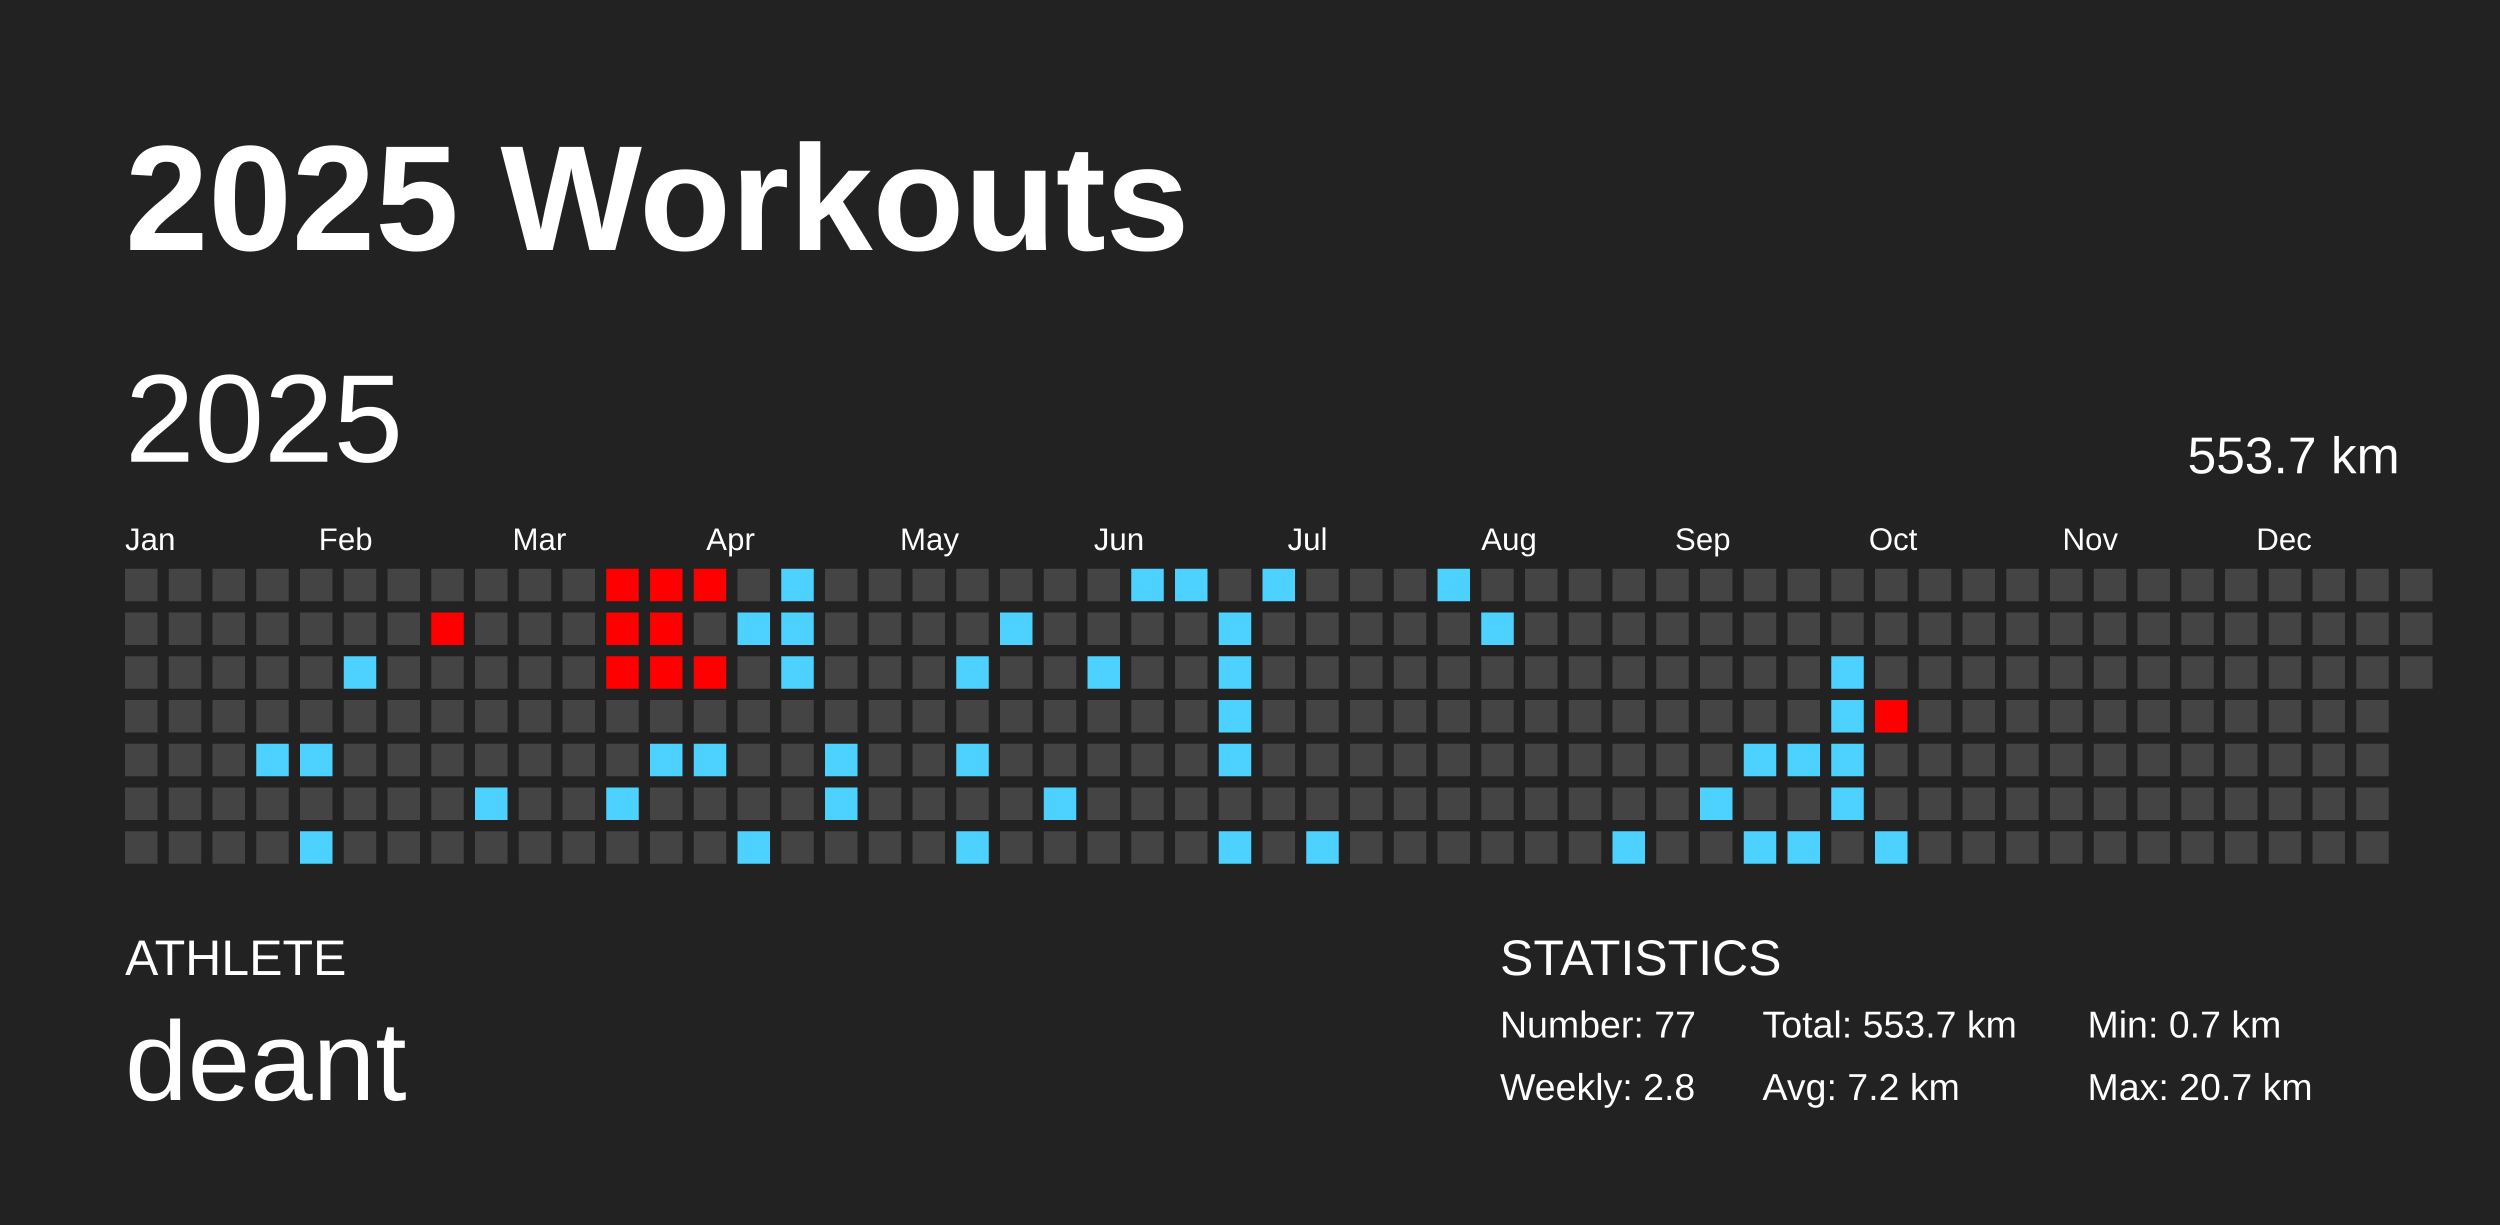
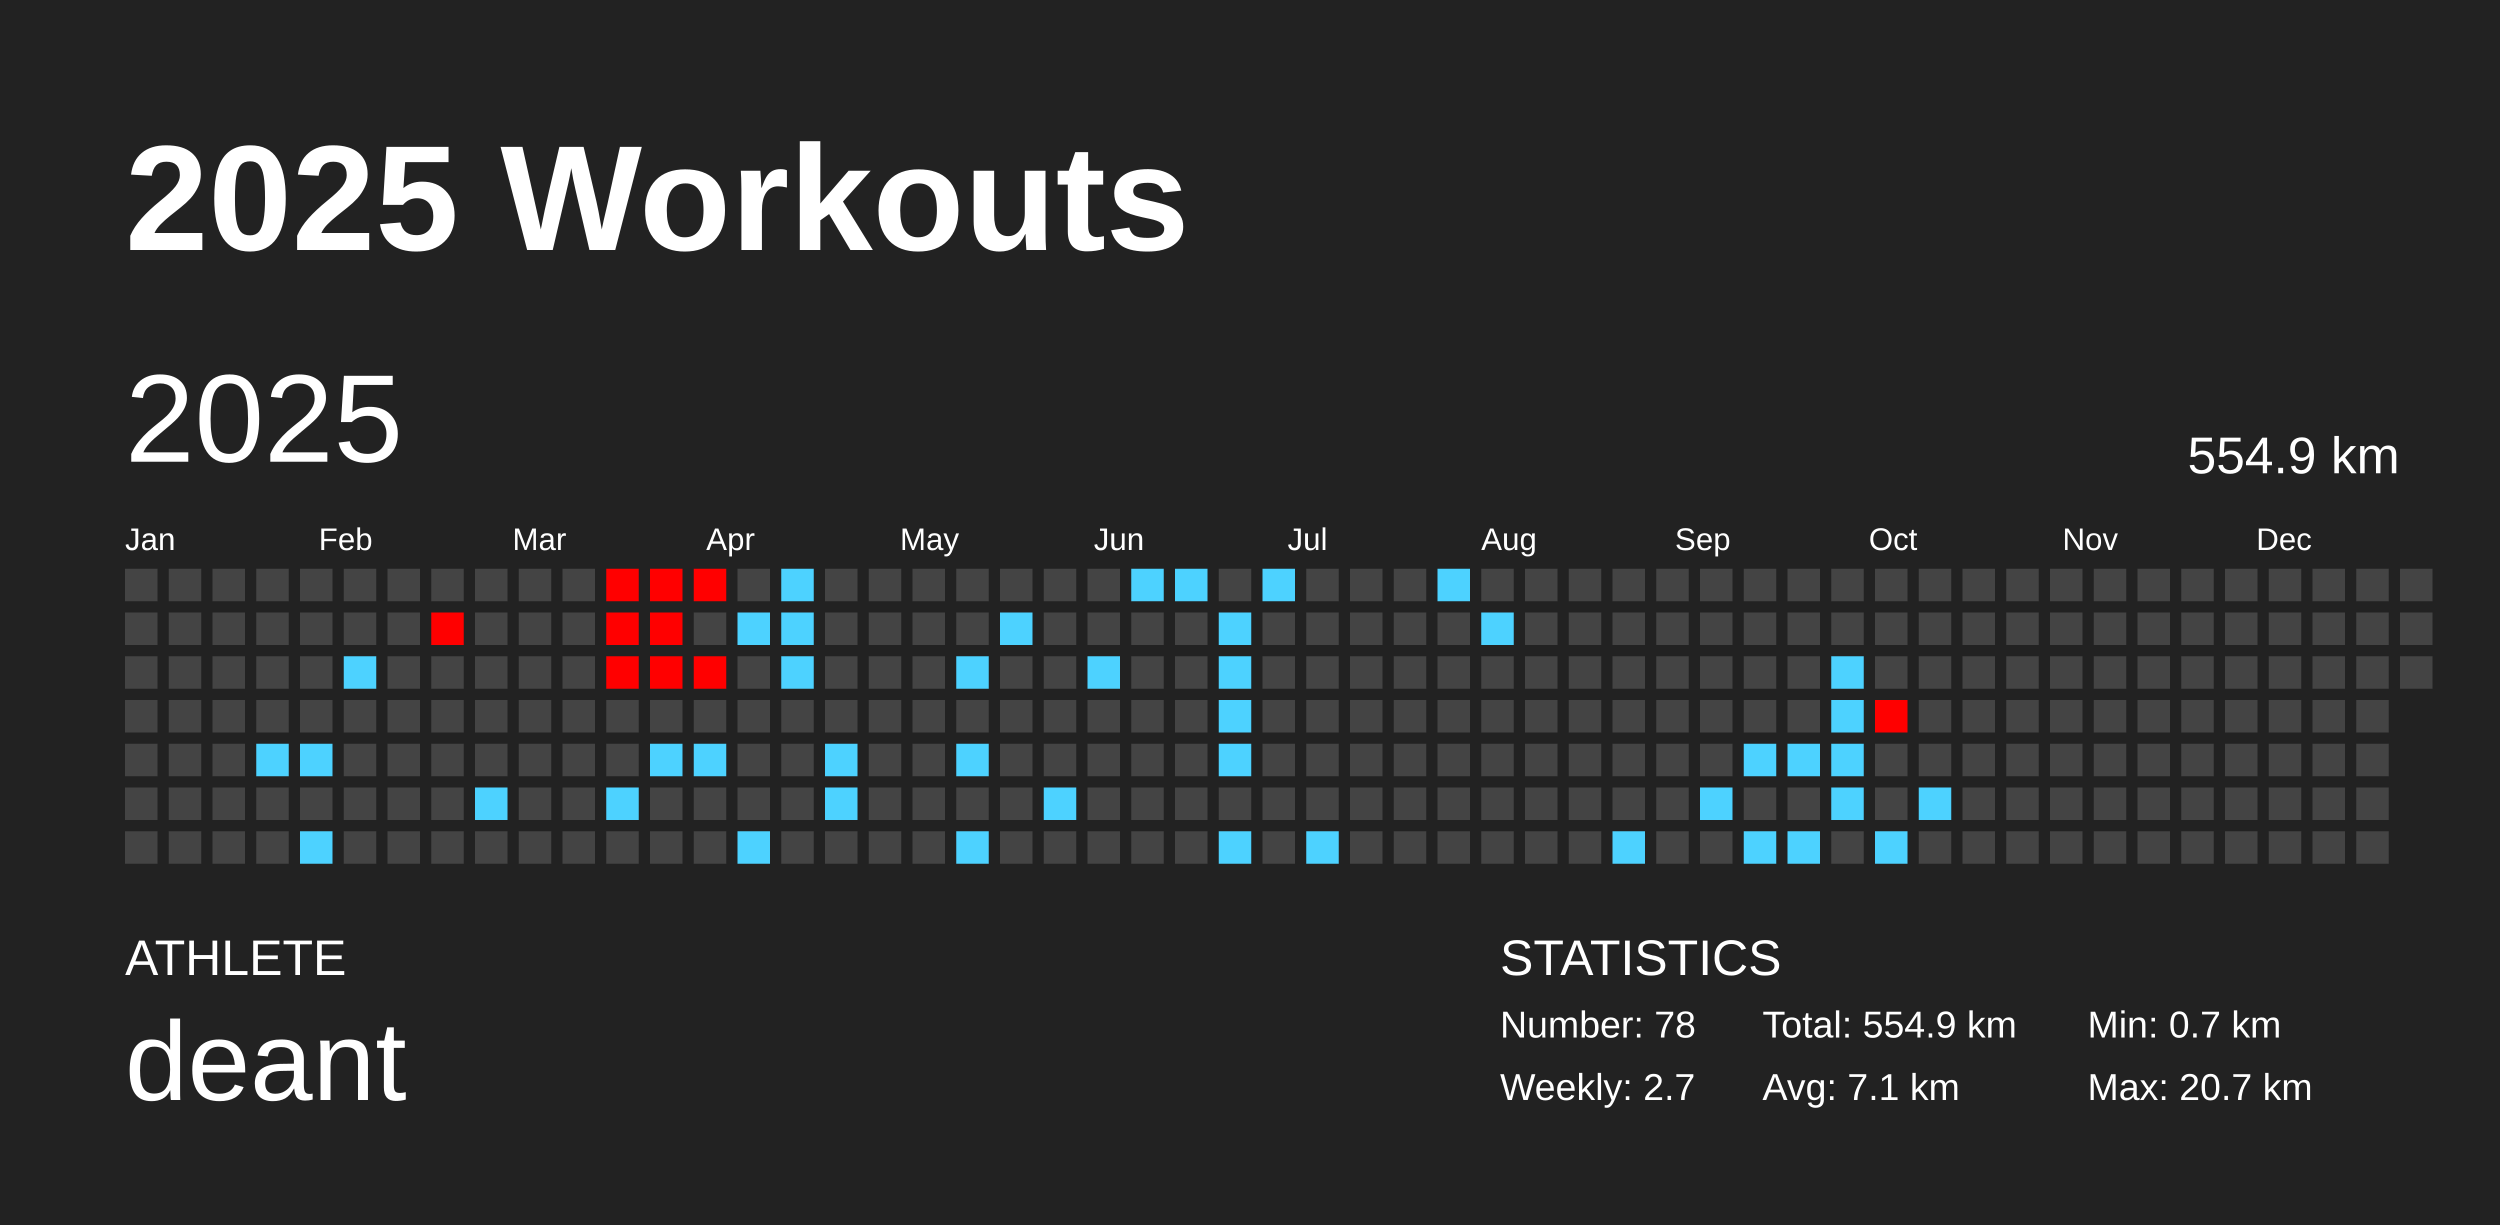
<svg xmlns="http://www.w3.org/2000/svg" baseProfile="full" height="98mm" version="1.1" viewBox="0,0,200,98" width="200mm">
  <defs />
  <rect fill="#222222" height="98" width="200" x="0" y="0" />
  <text fill="#FFFFFF" style="font-size:12px; font-family:Arial; font-weight:bold;" x="10" y="20">2025 Workouts</text>
  <text fill="#FFFFFF" style="font-size:4px; font-family:Arial" x="10" y="78">ATHLETE</text>
  <text fill="#FFFFFF" style="font-size:9px; font-family:Arial" x="10" y="88">deant</text>
  <text fill="#FFFFFF" style="font-size:4px; font-family:Arial" x="120" y="78">STATISTICS</text>
-   <text fill="#FFFFFF" style="font-size:3px; font-family:Arial" x="120" y="83">Number: 77</text>
-   <text fill="#FFFFFF" style="font-size:3px; font-family:Arial" x="120" y="88">Weekly: 2.8</text>
-   <text fill="#FFFFFF" style="font-size:3px; font-family:Arial" x="141" y="83">Total: 553.7 km</text>
-   <text fill="#FFFFFF" style="font-size:3px; font-family:Arial" x="141" y="88">Avg: 7.2 km</text>
+   <text fill="#FFFFFF" style="font-size:3px; font-family:Arial" x="120" y="83">Number: 78</text>
+   <text fill="#FFFFFF" style="font-size:3px; font-family:Arial" x="120" y="88">Weekly: 2.7</text>
+   <text fill="#FFFFFF" style="font-size:3px; font-family:Arial" x="141" y="83">Total: 554.9 km</text>
+   <text fill="#FFFFFF" style="font-size:3px; font-family:Arial" x="141" y="88">Avg: 7.1 km</text>
  <text fill="#FFFFFF" style="font-size:3px; font-family:Arial" x="167" y="83">Min: 0.7 km</text>
  <text fill="#FFFFFF" style="font-size:3px; font-family:Arial" x="167" y="88">Max: 20.7 km</text>
  <text dominant-baseline="hanging" fill="#FFFFFF" style="font-size:10.0px; font-family:Arial;" x="10" y="30">2025</text>
-   <text dominant-baseline="hanging" fill="#FFFFFF" style="font-size:4.125px; font-family:Arial;" x="175" y="35">553.7 km</text>
+   <text dominant-baseline="hanging" fill="#FFFFFF" style="font-size:4.125px; font-family:Arial;" x="175" y="35">554.9 km</text>
  <text fill="#FFFFFF" style="font-size:2.5px; font-family:Arial" x="10.0" y="44">Jan</text>
  <text fill="#FFFFFF" style="font-size:2.5px; font-family:Arial" x="25.5" y="44">Feb</text>
  <text fill="#FFFFFF" style="font-size:2.5px; font-family:Arial" x="41.0" y="44">Mar</text>
  <text fill="#FFFFFF" style="font-size:2.5px; font-family:Arial" x="56.5" y="44">Apr</text>
  <text fill="#FFFFFF" style="font-size:2.5px; font-family:Arial" x="72.0" y="44">May</text>
  <text fill="#FFFFFF" style="font-size:2.5px; font-family:Arial" x="87.5" y="44">Jun</text>
  <text fill="#FFFFFF" style="font-size:2.5px; font-family:Arial" x="103.0" y="44">Jul</text>
  <text fill="#FFFFFF" style="font-size:2.5px; font-family:Arial" x="118.5" y="44">Aug</text>
  <text fill="#FFFFFF" style="font-size:2.5px; font-family:Arial" x="134.0" y="44">Sep</text>
  <text fill="#FFFFFF" style="font-size:2.5px; font-family:Arial" x="149.5" y="44">Oct</text>
  <text fill="#FFFFFF" style="font-size:2.5px; font-family:Arial" x="165.0" y="44">Nov</text>
  <text fill="#FFFFFF" style="font-size:2.5px; font-family:Arial" x="180.5" y="44">Dec</text>
  <rect fill="#444444" height="2.6" width="2.6" x="10.0" y="45.5" />
  <rect fill="#444444" height="2.6" width="2.6" x="10.0" y="49.0" />
  <rect fill="#444444" height="2.6" width="2.6" x="10.0" y="52.5" />
  <rect fill="#444444" height="2.6" width="2.6" x="10.0" y="56.0" />
  <rect fill="#444444" height="2.6" width="2.6" x="10.0" y="59.5" />
  <rect fill="#444444" height="2.6" width="2.6" x="10.0" y="63.0" />
  <rect fill="#444444" height="2.6" width="2.6" x="10.0" y="66.5" />
  <rect fill="#444444" height="2.6" width="2.6" x="13.5" y="45.5" />
  <rect fill="#444444" height="2.6" width="2.6" x="13.5" y="49.0" />
  <rect fill="#444444" height="2.6" width="2.6" x="13.5" y="52.5" />
  <rect fill="#444444" height="2.6" width="2.6" x="13.5" y="56.0" />
  <rect fill="#444444" height="2.6" width="2.6" x="13.5" y="59.5" />
  <rect fill="#444444" height="2.6" width="2.6" x="13.5" y="63.0" />
  <rect fill="#444444" height="2.6" width="2.6" x="13.5" y="66.5" />
  <rect fill="#444444" height="2.6" width="2.6" x="17.0" y="45.5" />
  <rect fill="#444444" height="2.6" width="2.6" x="17.0" y="49.0" />
  <rect fill="#444444" height="2.6" width="2.6" x="17.0" y="52.5" />
  <rect fill="#444444" height="2.6" width="2.6" x="17.0" y="56.0" />
  <rect fill="#444444" height="2.6" width="2.6" x="17.0" y="59.5" />
  <rect fill="#444444" height="2.6" width="2.6" x="17.0" y="63.0" />
  <rect fill="#444444" height="2.6" width="2.6" x="17.0" y="66.5" />
  <rect fill="#444444" height="2.6" width="2.6" x="20.5" y="45.5" />
  <rect fill="#444444" height="2.6" width="2.6" x="20.5" y="49.0" />
  <rect fill="#444444" height="2.6" width="2.6" x="20.5" y="52.5" />
  <rect fill="#444444" height="2.6" width="2.6" x="20.5" y="56.0" />
  <rect fill="#4dd2ff" height="2.6" width="2.6" x="20.5" y="59.5" />
  <rect fill="#444444" height="2.6" width="2.6" x="20.5" y="63.0" />
  <rect fill="#444444" height="2.6" width="2.6" x="20.5" y="66.5" />
  <rect fill="#444444" height="2.6" width="2.6" x="24.0" y="45.5" />
  <rect fill="#444444" height="2.6" width="2.6" x="24.0" y="49.0" />
  <rect fill="#444444" height="2.6" width="2.6" x="24.0" y="52.5" />
  <rect fill="#444444" height="2.6" width="2.6" x="24.0" y="56.0" />
  <rect fill="#4dd2ff" height="2.6" width="2.6" x="24.0" y="59.5" />
  <rect fill="#444444" height="2.6" width="2.6" x="24.0" y="63.0" />
  <rect fill="#4dd2ff" height="2.6" width="2.6" x="24.0" y="66.5" />
  <rect fill="#444444" height="2.6" width="2.6" x="27.5" y="45.5" />
  <rect fill="#444444" height="2.6" width="2.6" x="27.5" y="49.0" />
  <rect fill="#4dd2ff" height="2.6" width="2.6" x="27.5" y="52.5" />
  <rect fill="#444444" height="2.6" width="2.6" x="27.5" y="56.0" />
  <rect fill="#444444" height="2.6" width="2.6" x="27.5" y="59.5" />
  <rect fill="#444444" height="2.6" width="2.6" x="27.5" y="63.0" />
  <rect fill="#444444" height="2.6" width="2.6" x="27.5" y="66.5" />
  <rect fill="#444444" height="2.6" width="2.6" x="31.0" y="45.5" />
  <rect fill="#444444" height="2.6" width="2.6" x="31.0" y="49.0" />
  <rect fill="#444444" height="2.6" width="2.6" x="31.0" y="52.5" />
  <rect fill="#444444" height="2.6" width="2.6" x="31.0" y="56.0" />
  <rect fill="#444444" height="2.6" width="2.6" x="31.0" y="59.5" />
  <rect fill="#444444" height="2.6" width="2.6" x="31.0" y="63.0" />
  <rect fill="#444444" height="2.6" width="2.6" x="31.0" y="66.5" />
  <rect fill="#444444" height="2.6" width="2.6" x="34.5" y="45.5" />
  <rect fill="red" height="2.6" width="2.6" x="34.5" y="49.0" />
  <rect fill="#444444" height="2.6" width="2.6" x="34.5" y="52.5" />
  <rect fill="#444444" height="2.6" width="2.6" x="34.5" y="56.0" />
  <rect fill="#444444" height="2.6" width="2.6" x="34.5" y="59.5" />
  <rect fill="#444444" height="2.6" width="2.6" x="34.5" y="63.0" />
  <rect fill="#444444" height="2.6" width="2.6" x="34.5" y="66.5" />
  <rect fill="#444444" height="2.6" width="2.6" x="38.0" y="45.5" />
  <rect fill="#444444" height="2.6" width="2.6" x="38.0" y="49.0" />
  <rect fill="#444444" height="2.6" width="2.6" x="38.0" y="52.5" />
  <rect fill="#444444" height="2.6" width="2.6" x="38.0" y="56.0" />
  <rect fill="#444444" height="2.6" width="2.6" x="38.0" y="59.5" />
  <rect fill="#4dd2ff" height="2.6" width="2.6" x="38.0" y="63.0" />
  <rect fill="#444444" height="2.6" width="2.6" x="38.0" y="66.5" />
  <rect fill="#444444" height="2.6" width="2.6" x="41.5" y="45.5" />
  <rect fill="#444444" height="2.6" width="2.6" x="41.5" y="49.0" />
  <rect fill="#444444" height="2.6" width="2.6" x="41.5" y="52.5" />
  <rect fill="#444444" height="2.6" width="2.6" x="41.5" y="56.0" />
  <rect fill="#444444" height="2.6" width="2.6" x="41.5" y="59.5" />
  <rect fill="#444444" height="2.6" width="2.6" x="41.5" y="63.0" />
  <rect fill="#444444" height="2.6" width="2.6" x="41.5" y="66.5" />
  <rect fill="#444444" height="2.6" width="2.6" x="45.0" y="45.5" />
  <rect fill="#444444" height="2.6" width="2.6" x="45.0" y="49.0" />
  <rect fill="#444444" height="2.6" width="2.6" x="45.0" y="52.5" />
  <rect fill="#444444" height="2.6" width="2.6" x="45.0" y="56.0" />
  <rect fill="#444444" height="2.6" width="2.6" x="45.0" y="59.5" />
  <rect fill="#444444" height="2.6" width="2.6" x="45.0" y="63.0" />
  <rect fill="#444444" height="2.6" width="2.6" x="45.0" y="66.5" />
  <rect fill="red" height="2.6" width="2.6" x="48.5" y="45.5" />
  <rect fill="red" height="2.6" width="2.6" x="48.5" y="49.0" />
  <rect fill="red" height="2.6" width="2.6" x="48.5" y="52.5" />
  <rect fill="#444444" height="2.6" width="2.6" x="48.5" y="56.0" />
  <rect fill="#444444" height="2.6" width="2.6" x="48.5" y="59.5" />
  <rect fill="#4dd2ff" height="2.6" width="2.6" x="48.5" y="63.0" />
  <rect fill="#444444" height="2.6" width="2.6" x="48.5" y="66.5" />
  <rect fill="red" height="2.6" width="2.6" x="52.0" y="45.5" />
  <rect fill="red" height="2.6" width="2.6" x="52.0" y="49.0" />
  <rect fill="red" height="2.6" width="2.6" x="52.0" y="52.5" />
  <rect fill="#444444" height="2.6" width="2.6" x="52.0" y="56.0" />
  <rect fill="#4dd2ff" height="2.6" width="2.6" x="52.0" y="59.5" />
  <rect fill="#444444" height="2.6" width="2.6" x="52.0" y="63.0" />
  <rect fill="#444444" height="2.6" width="2.6" x="52.0" y="66.5" />
  <rect fill="red" height="2.6" width="2.6" x="55.5" y="45.5" />
  <rect fill="#444444" height="2.6" width="2.6" x="55.5" y="49.0" />
  <rect fill="red" height="2.6" width="2.6" x="55.5" y="52.5" />
  <rect fill="#444444" height="2.6" width="2.6" x="55.5" y="56.0" />
  <rect fill="#4dd2ff" height="2.6" width="2.6" x="55.5" y="59.5" />
  <rect fill="#444444" height="2.6" width="2.6" x="55.5" y="63.0" />
  <rect fill="#444444" height="2.6" width="2.6" x="55.5" y="66.5" />
  <rect fill="#444444" height="2.6" width="2.6" x="59.0" y="45.5" />
  <rect fill="#4dd2ff" height="2.6" width="2.6" x="59.0" y="49.0" />
  <rect fill="#444444" height="2.6" width="2.6" x="59.0" y="52.5" />
  <rect fill="#444444" height="2.6" width="2.6" x="59.0" y="56.0" />
  <rect fill="#444444" height="2.6" width="2.6" x="59.0" y="59.5" />
  <rect fill="#444444" height="2.6" width="2.6" x="59.0" y="63.0" />
  <rect fill="#4dd2ff" height="2.6" width="2.6" x="59.0" y="66.5" />
  <rect fill="#4dd2ff" height="2.6" width="2.6" x="62.5" y="45.5" />
  <rect fill="#4dd2ff" height="2.6" width="2.6" x="62.5" y="49.0" />
  <rect fill="#4dd2ff" height="2.6" width="2.6" x="62.5" y="52.5" />
  <rect fill="#444444" height="2.6" width="2.6" x="62.5" y="56.0" />
  <rect fill="#444444" height="2.6" width="2.6" x="62.5" y="59.5" />
  <rect fill="#444444" height="2.6" width="2.6" x="62.5" y="63.0" />
  <rect fill="#444444" height="2.6" width="2.6" x="62.5" y="66.5" />
  <rect fill="#444444" height="2.6" width="2.6" x="66.0" y="45.5" />
  <rect fill="#444444" height="2.6" width="2.6" x="66.0" y="49.0" />
  <rect fill="#444444" height="2.6" width="2.6" x="66.0" y="52.5" />
  <rect fill="#444444" height="2.6" width="2.6" x="66.0" y="56.0" />
  <rect fill="#4dd2ff" height="2.6" width="2.6" x="66.0" y="59.5" />
  <rect fill="#4dd2ff" height="2.6" width="2.6" x="66.0" y="63.0" />
  <rect fill="#444444" height="2.6" width="2.6" x="66.0" y="66.5" />
  <rect fill="#444444" height="2.6" width="2.6" x="69.5" y="45.5" />
  <rect fill="#444444" height="2.6" width="2.6" x="69.5" y="49.0" />
  <rect fill="#444444" height="2.6" width="2.6" x="69.5" y="52.5" />
  <rect fill="#444444" height="2.6" width="2.6" x="69.5" y="56.0" />
  <rect fill="#444444" height="2.6" width="2.6" x="69.5" y="59.5" />
  <rect fill="#444444" height="2.6" width="2.6" x="69.5" y="63.0" />
  <rect fill="#444444" height="2.6" width="2.6" x="69.5" y="66.5" />
  <rect fill="#444444" height="2.6" width="2.6" x="73.0" y="45.5" />
  <rect fill="#444444" height="2.6" width="2.6" x="73.0" y="49.0" />
  <rect fill="#444444" height="2.6" width="2.6" x="73.0" y="52.5" />
  <rect fill="#444444" height="2.6" width="2.6" x="73.0" y="56.0" />
  <rect fill="#444444" height="2.6" width="2.6" x="73.0" y="59.5" />
  <rect fill="#444444" height="2.6" width="2.6" x="73.0" y="63.0" />
  <rect fill="#444444" height="2.6" width="2.6" x="73.0" y="66.5" />
  <rect fill="#444444" height="2.6" width="2.6" x="76.5" y="45.5" />
  <rect fill="#444444" height="2.6" width="2.6" x="76.5" y="49.0" />
  <rect fill="#4dd2ff" height="2.6" width="2.6" x="76.5" y="52.5" />
  <rect fill="#444444" height="2.6" width="2.6" x="76.5" y="56.0" />
  <rect fill="#4dd2ff" height="2.6" width="2.6" x="76.5" y="59.5" />
  <rect fill="#444444" height="2.6" width="2.6" x="76.5" y="63.0" />
  <rect fill="#4dd2ff" height="2.6" width="2.6" x="76.5" y="66.5" />
  <rect fill="#444444" height="2.6" width="2.6" x="80.0" y="45.5" />
  <rect fill="#4dd2ff" height="2.6" width="2.6" x="80.0" y="49.0" />
  <rect fill="#444444" height="2.6" width="2.6" x="80.0" y="52.5" />
  <rect fill="#444444" height="2.6" width="2.6" x="80.0" y="56.0" />
  <rect fill="#444444" height="2.6" width="2.6" x="80.0" y="59.5" />
  <rect fill="#444444" height="2.6" width="2.6" x="80.0" y="63.0" />
  <rect fill="#444444" height="2.6" width="2.6" x="80.0" y="66.5" />
  <rect fill="#444444" height="2.6" width="2.6" x="83.5" y="45.5" />
  <rect fill="#444444" height="2.6" width="2.6" x="83.5" y="49.0" />
  <rect fill="#444444" height="2.6" width="2.6" x="83.5" y="52.5" />
  <rect fill="#444444" height="2.6" width="2.6" x="83.5" y="56.0" />
  <rect fill="#444444" height="2.6" width="2.6" x="83.5" y="59.5" />
  <rect fill="#4dd2ff" height="2.6" width="2.6" x="83.5" y="63.0" />
  <rect fill="#444444" height="2.6" width="2.6" x="83.5" y="66.5" />
  <rect fill="#444444" height="2.6" width="2.6" x="87.0" y="45.5" />
  <rect fill="#444444" height="2.6" width="2.6" x="87.0" y="49.0" />
  <rect fill="#4dd2ff" height="2.6" width="2.6" x="87.0" y="52.5" />
  <rect fill="#444444" height="2.6" width="2.6" x="87.0" y="56.0" />
  <rect fill="#444444" height="2.6" width="2.6" x="87.0" y="59.5" />
  <rect fill="#444444" height="2.6" width="2.6" x="87.0" y="63.0" />
  <rect fill="#444444" height="2.6" width="2.6" x="87.0" y="66.5" />
  <rect fill="#4dd2ff" height="2.6" width="2.6" x="90.5" y="45.5" />
  <rect fill="#444444" height="2.6" width="2.6" x="90.5" y="49.0" />
  <rect fill="#444444" height="2.6" width="2.6" x="90.5" y="52.5" />
  <rect fill="#444444" height="2.6" width="2.6" x="90.5" y="56.0" />
  <rect fill="#444444" height="2.6" width="2.6" x="90.5" y="59.5" />
  <rect fill="#444444" height="2.6" width="2.6" x="90.5" y="63.0" />
  <rect fill="#444444" height="2.6" width="2.6" x="90.5" y="66.5" />
  <rect fill="#4dd2ff" height="2.6" width="2.6" x="94.0" y="45.5" />
  <rect fill="#444444" height="2.6" width="2.6" x="94.0" y="49.0" />
  <rect fill="#444444" height="2.6" width="2.6" x="94.0" y="52.5" />
  <rect fill="#444444" height="2.6" width="2.6" x="94.0" y="56.0" />
  <rect fill="#444444" height="2.6" width="2.6" x="94.0" y="59.5" />
  <rect fill="#444444" height="2.6" width="2.6" x="94.0" y="63.0" />
  <rect fill="#444444" height="2.6" width="2.6" x="94.0" y="66.5" />
  <rect fill="#444444" height="2.6" width="2.6" x="97.5" y="45.5" />
  <rect fill="#4dd2ff" height="2.6" width="2.6" x="97.5" y="49.0" />
  <rect fill="#4dd2ff" height="2.6" width="2.6" x="97.5" y="52.5" />
  <rect fill="#4dd2ff" height="2.6" width="2.6" x="97.5" y="56.0" />
  <rect fill="#4dd2ff" height="2.6" width="2.6" x="97.5" y="59.5" />
  <rect fill="#444444" height="2.6" width="2.6" x="97.5" y="63.0" />
  <rect fill="#4dd2ff" height="2.6" width="2.6" x="97.5" y="66.5" />
  <rect fill="#4dd2ff" height="2.6" width="2.6" x="101.0" y="45.5" />
  <rect fill="#444444" height="2.6" width="2.6" x="101.0" y="49.0" />
  <rect fill="#444444" height="2.6" width="2.6" x="101.0" y="52.5" />
  <rect fill="#444444" height="2.6" width="2.6" x="101.0" y="56.0" />
  <rect fill="#444444" height="2.6" width="2.6" x="101.0" y="59.5" />
  <rect fill="#444444" height="2.6" width="2.6" x="101.0" y="63.0" />
  <rect fill="#444444" height="2.6" width="2.6" x="101.0" y="66.5" />
  <rect fill="#444444" height="2.6" width="2.6" x="104.5" y="45.5" />
  <rect fill="#444444" height="2.6" width="2.6" x="104.5" y="49.0" />
  <rect fill="#444444" height="2.6" width="2.6" x="104.5" y="52.5" />
  <rect fill="#444444" height="2.6" width="2.6" x="104.5" y="56.0" />
  <rect fill="#444444" height="2.6" width="2.6" x="104.5" y="59.5" />
  <rect fill="#444444" height="2.6" width="2.6" x="104.5" y="63.0" />
  <rect fill="#4dd2ff" height="2.6" width="2.6" x="104.5" y="66.5" />
  <rect fill="#444444" height="2.6" width="2.6" x="108.0" y="45.5" />
  <rect fill="#444444" height="2.6" width="2.6" x="108.0" y="49.0" />
  <rect fill="#444444" height="2.6" width="2.6" x="108.0" y="52.5" />
  <rect fill="#444444" height="2.6" width="2.6" x="108.0" y="56.0" />
  <rect fill="#444444" height="2.6" width="2.6" x="108.0" y="59.5" />
  <rect fill="#444444" height="2.6" width="2.6" x="108.0" y="63.0" />
  <rect fill="#444444" height="2.6" width="2.6" x="108.0" y="66.5" />
  <rect fill="#444444" height="2.6" width="2.6" x="111.5" y="45.5" />
  <rect fill="#444444" height="2.6" width="2.6" x="111.5" y="49.0" />
  <rect fill="#444444" height="2.6" width="2.6" x="111.5" y="52.5" />
  <rect fill="#444444" height="2.6" width="2.6" x="111.5" y="56.0" />
  <rect fill="#444444" height="2.6" width="2.6" x="111.5" y="59.5" />
  <rect fill="#444444" height="2.6" width="2.6" x="111.5" y="63.0" />
  <rect fill="#444444" height="2.6" width="2.6" x="111.5" y="66.5" />
  <rect fill="#4dd2ff" height="2.6" width="2.6" x="115.0" y="45.5" />
  <rect fill="#444444" height="2.6" width="2.6" x="115.0" y="49.0" />
  <rect fill="#444444" height="2.6" width="2.6" x="115.0" y="52.5" />
  <rect fill="#444444" height="2.6" width="2.6" x="115.0" y="56.0" />
  <rect fill="#444444" height="2.6" width="2.6" x="115.0" y="59.5" />
  <rect fill="#444444" height="2.6" width="2.6" x="115.0" y="63.0" />
  <rect fill="#444444" height="2.6" width="2.6" x="115.0" y="66.5" />
  <rect fill="#444444" height="2.6" width="2.6" x="118.5" y="45.5" />
  <rect fill="#4dd2ff" height="2.6" width="2.6" x="118.5" y="49.0" />
  <rect fill="#444444" height="2.6" width="2.6" x="118.5" y="52.5" />
  <rect fill="#444444" height="2.6" width="2.6" x="118.5" y="56.0" />
  <rect fill="#444444" height="2.6" width="2.6" x="118.5" y="59.5" />
  <rect fill="#444444" height="2.6" width="2.6" x="118.5" y="63.0" />
  <rect fill="#444444" height="2.6" width="2.6" x="118.5" y="66.5" />
  <rect fill="#444444" height="2.6" width="2.6" x="122.0" y="45.5" />
  <rect fill="#444444" height="2.6" width="2.6" x="122.0" y="49.0" />
  <rect fill="#444444" height="2.6" width="2.6" x="122.0" y="52.5" />
  <rect fill="#444444" height="2.6" width="2.6" x="122.0" y="56.0" />
  <rect fill="#444444" height="2.6" width="2.6" x="122.0" y="59.5" />
  <rect fill="#444444" height="2.6" width="2.6" x="122.0" y="63.0" />
  <rect fill="#444444" height="2.6" width="2.6" x="122.0" y="66.5" />
  <rect fill="#444444" height="2.6" width="2.6" x="125.5" y="45.5" />
  <rect fill="#444444" height="2.6" width="2.6" x="125.5" y="49.0" />
  <rect fill="#444444" height="2.6" width="2.6" x="125.5" y="52.5" />
  <rect fill="#444444" height="2.6" width="2.6" x="125.5" y="56.0" />
  <rect fill="#444444" height="2.6" width="2.6" x="125.5" y="59.5" />
  <rect fill="#444444" height="2.6" width="2.6" x="125.5" y="63.0" />
  <rect fill="#444444" height="2.6" width="2.6" x="125.5" y="66.5" />
  <rect fill="#444444" height="2.6" width="2.6" x="129.0" y="45.5" />
  <rect fill="#444444" height="2.6" width="2.6" x="129.0" y="49.0" />
  <rect fill="#444444" height="2.6" width="2.6" x="129.0" y="52.5" />
  <rect fill="#444444" height="2.6" width="2.6" x="129.0" y="56.0" />
  <rect fill="#444444" height="2.6" width="2.6" x="129.0" y="59.5" />
  <rect fill="#444444" height="2.6" width="2.6" x="129.0" y="63.0" />
  <rect fill="#4dd2ff" height="2.6" width="2.6" x="129.0" y="66.5" />
  <rect fill="#444444" height="2.6" width="2.6" x="132.5" y="45.5" />
  <rect fill="#444444" height="2.6" width="2.6" x="132.5" y="49.0" />
  <rect fill="#444444" height="2.6" width="2.6" x="132.5" y="52.5" />
  <rect fill="#444444" height="2.6" width="2.6" x="132.5" y="56.0" />
  <rect fill="#444444" height="2.6" width="2.6" x="132.5" y="59.5" />
  <rect fill="#444444" height="2.6" width="2.6" x="132.5" y="63.0" />
  <rect fill="#444444" height="2.6" width="2.6" x="132.5" y="66.5" />
  <rect fill="#444444" height="2.6" width="2.6" x="136.0" y="45.5" />
  <rect fill="#444444" height="2.6" width="2.6" x="136.0" y="49.0" />
  <rect fill="#444444" height="2.6" width="2.6" x="136.0" y="52.5" />
  <rect fill="#444444" height="2.6" width="2.6" x="136.0" y="56.0" />
  <rect fill="#444444" height="2.6" width="2.6" x="136.0" y="59.5" />
  <rect fill="#4dd2ff" height="2.6" width="2.6" x="136.0" y="63.0" />
  <rect fill="#444444" height="2.6" width="2.6" x="136.0" y="66.5" />
  <rect fill="#444444" height="2.6" width="2.6" x="139.5" y="45.5" />
  <rect fill="#444444" height="2.6" width="2.6" x="139.5" y="49.0" />
  <rect fill="#444444" height="2.6" width="2.6" x="139.5" y="52.5" />
  <rect fill="#444444" height="2.6" width="2.6" x="139.5" y="56.0" />
  <rect fill="#4dd2ff" height="2.6" width="2.6" x="139.5" y="59.5" />
  <rect fill="#444444" height="2.6" width="2.6" x="139.5" y="63.0" />
  <rect fill="#4dd2ff" height="2.6" width="2.6" x="139.5" y="66.5" />
  <rect fill="#444444" height="2.6" width="2.6" x="143.0" y="45.5" />
  <rect fill="#444444" height="2.6" width="2.6" x="143.0" y="49.0" />
  <rect fill="#444444" height="2.6" width="2.6" x="143.0" y="52.5" />
  <rect fill="#444444" height="2.6" width="2.6" x="143.0" y="56.0" />
  <rect fill="#4dd2ff" height="2.6" width="2.6" x="143.0" y="59.5" />
  <rect fill="#444444" height="2.6" width="2.6" x="143.0" y="63.0" />
  <rect fill="#4dd2ff" height="2.6" width="2.6" x="143.0" y="66.5" />
  <rect fill="#444444" height="2.6" width="2.6" x="146.5" y="45.5" />
  <rect fill="#444444" height="2.6" width="2.6" x="146.5" y="49.0" />
  <rect fill="#4dd2ff" height="2.6" width="2.6" x="146.5" y="52.5" />
  <rect fill="#4dd2ff" height="2.6" width="2.6" x="146.5" y="56.0" />
  <rect fill="#4dd2ff" height="2.6" width="2.6" x="146.5" y="59.5" />
  <rect fill="#4dd2ff" height="2.6" width="2.6" x="146.5" y="63.0" />
  <rect fill="#444444" height="2.6" width="2.6" x="146.5" y="66.5" />
  <rect fill="#444444" height="2.6" width="2.6" x="150.0" y="45.5" />
  <rect fill="#444444" height="2.6" width="2.6" x="150.0" y="49.0" />
  <rect fill="#444444" height="2.6" width="2.6" x="150.0" y="52.5" />
  <rect fill="red" height="2.6" width="2.6" x="150.0" y="56.0" />
  <rect fill="#444444" height="2.6" width="2.6" x="150.0" y="59.5" />
  <rect fill="#444444" height="2.6" width="2.6" x="150.0" y="63.0" />
  <rect fill="#4dd2ff" height="2.6" width="2.6" x="150.0" y="66.5" />
  <rect fill="#444444" height="2.6" width="2.6" x="153.5" y="45.5" />
  <rect fill="#444444" height="2.6" width="2.6" x="153.5" y="49.0" />
  <rect fill="#444444" height="2.6" width="2.6" x="153.5" y="52.5" />
  <rect fill="#444444" height="2.6" width="2.6" x="153.5" y="56.0" />
  <rect fill="#444444" height="2.6" width="2.6" x="153.5" y="59.5" />
-   <rect fill="#444444" height="2.6" width="2.6" x="153.5" y="63.0" />
+   <rect fill="#4dd2ff" height="2.6" width="2.6" x="153.5" y="63.0" />
  <rect fill="#444444" height="2.6" width="2.6" x="153.5" y="66.5" />
  <rect fill="#444444" height="2.6" width="2.6" x="157.0" y="45.5" />
  <rect fill="#444444" height="2.6" width="2.6" x="157.0" y="49.0" />
  <rect fill="#444444" height="2.6" width="2.6" x="157.0" y="52.5" />
  <rect fill="#444444" height="2.6" width="2.6" x="157.0" y="56.0" />
  <rect fill="#444444" height="2.6" width="2.6" x="157.0" y="59.5" />
  <rect fill="#444444" height="2.6" width="2.6" x="157.0" y="63.0" />
  <rect fill="#444444" height="2.6" width="2.6" x="157.0" y="66.5" />
  <rect fill="#444444" height="2.6" width="2.6" x="160.5" y="45.5" />
  <rect fill="#444444" height="2.6" width="2.6" x="160.5" y="49.0" />
  <rect fill="#444444" height="2.6" width="2.6" x="160.5" y="52.5" />
  <rect fill="#444444" height="2.6" width="2.6" x="160.5" y="56.0" />
  <rect fill="#444444" height="2.6" width="2.6" x="160.5" y="59.5" />
  <rect fill="#444444" height="2.6" width="2.6" x="160.5" y="63.0" />
  <rect fill="#444444" height="2.6" width="2.6" x="160.5" y="66.5" />
  <rect fill="#444444" height="2.6" width="2.6" x="164.0" y="45.5" />
  <rect fill="#444444" height="2.6" width="2.6" x="164.0" y="49.0" />
  <rect fill="#444444" height="2.6" width="2.6" x="164.0" y="52.5" />
  <rect fill="#444444" height="2.6" width="2.6" x="164.0" y="56.0" />
  <rect fill="#444444" height="2.6" width="2.6" x="164.0" y="59.5" />
  <rect fill="#444444" height="2.6" width="2.6" x="164.0" y="63.0" />
  <rect fill="#444444" height="2.6" width="2.6" x="164.0" y="66.5" />
  <rect fill="#444444" height="2.6" width="2.6" x="167.5" y="45.5" />
  <rect fill="#444444" height="2.6" width="2.6" x="167.5" y="49.0" />
  <rect fill="#444444" height="2.6" width="2.6" x="167.5" y="52.5" />
  <rect fill="#444444" height="2.6" width="2.6" x="167.5" y="56.0" />
  <rect fill="#444444" height="2.6" width="2.6" x="167.5" y="59.5" />
  <rect fill="#444444" height="2.6" width="2.6" x="167.5" y="63.0" />
  <rect fill="#444444" height="2.6" width="2.6" x="167.5" y="66.5" />
  <rect fill="#444444" height="2.6" width="2.6" x="171.0" y="45.5" />
  <rect fill="#444444" height="2.6" width="2.6" x="171.0" y="49.0" />
  <rect fill="#444444" height="2.6" width="2.6" x="171.0" y="52.5" />
  <rect fill="#444444" height="2.6" width="2.6" x="171.0" y="56.0" />
  <rect fill="#444444" height="2.6" width="2.6" x="171.0" y="59.5" />
  <rect fill="#444444" height="2.6" width="2.6" x="171.0" y="63.0" />
  <rect fill="#444444" height="2.6" width="2.6" x="171.0" y="66.5" />
  <rect fill="#444444" height="2.6" width="2.6" x="174.5" y="45.5" />
  <rect fill="#444444" height="2.6" width="2.6" x="174.5" y="49.0" />
  <rect fill="#444444" height="2.6" width="2.6" x="174.5" y="52.5" />
  <rect fill="#444444" height="2.6" width="2.6" x="174.5" y="56.0" />
  <rect fill="#444444" height="2.6" width="2.6" x="174.5" y="59.5" />
  <rect fill="#444444" height="2.6" width="2.6" x="174.5" y="63.0" />
  <rect fill="#444444" height="2.6" width="2.6" x="174.5" y="66.5" />
  <rect fill="#444444" height="2.6" width="2.6" x="178.0" y="45.5" />
  <rect fill="#444444" height="2.6" width="2.6" x="178.0" y="49.0" />
  <rect fill="#444444" height="2.6" width="2.6" x="178.0" y="52.5" />
  <rect fill="#444444" height="2.6" width="2.6" x="178.0" y="56.0" />
  <rect fill="#444444" height="2.6" width="2.6" x="178.0" y="59.5" />
  <rect fill="#444444" height="2.6" width="2.6" x="178.0" y="63.0" />
  <rect fill="#444444" height="2.6" width="2.6" x="178.0" y="66.5" />
  <rect fill="#444444" height="2.6" width="2.6" x="181.5" y="45.5" />
  <rect fill="#444444" height="2.6" width="2.6" x="181.5" y="49.0" />
  <rect fill="#444444" height="2.6" width="2.6" x="181.5" y="52.5" />
  <rect fill="#444444" height="2.6" width="2.6" x="181.5" y="56.0" />
  <rect fill="#444444" height="2.6" width="2.6" x="181.5" y="59.5" />
  <rect fill="#444444" height="2.6" width="2.6" x="181.5" y="63.0" />
  <rect fill="#444444" height="2.6" width="2.6" x="181.5" y="66.5" />
  <rect fill="#444444" height="2.6" width="2.6" x="185.0" y="45.5" />
  <rect fill="#444444" height="2.6" width="2.6" x="185.0" y="49.0" />
  <rect fill="#444444" height="2.6" width="2.6" x="185.0" y="52.5" />
  <rect fill="#444444" height="2.6" width="2.6" x="185.0" y="56.0" />
  <rect fill="#444444" height="2.6" width="2.6" x="185.0" y="59.5" />
  <rect fill="#444444" height="2.6" width="2.6" x="185.0" y="63.0" />
  <rect fill="#444444" height="2.6" width="2.6" x="185.0" y="66.5" />
  <rect fill="#444444" height="2.6" width="2.6" x="188.5" y="45.5" />
  <rect fill="#444444" height="2.6" width="2.6" x="188.5" y="49.0" />
  <rect fill="#444444" height="2.6" width="2.6" x="188.5" y="52.5" />
  <rect fill="#444444" height="2.6" width="2.6" x="188.5" y="56.0" />
  <rect fill="#444444" height="2.6" width="2.6" x="188.5" y="59.5" />
  <rect fill="#444444" height="2.6" width="2.6" x="188.5" y="63.0" />
  <rect fill="#444444" height="2.6" width="2.6" x="188.5" y="66.5" />
  <rect fill="#444444" height="2.6" width="2.6" x="192.0" y="45.5" />
  <rect fill="#444444" height="2.6" width="2.6" x="192.0" y="49.0" />
  <rect fill="#444444" height="2.6" width="2.6" x="192.0" y="52.5" />
</svg>
